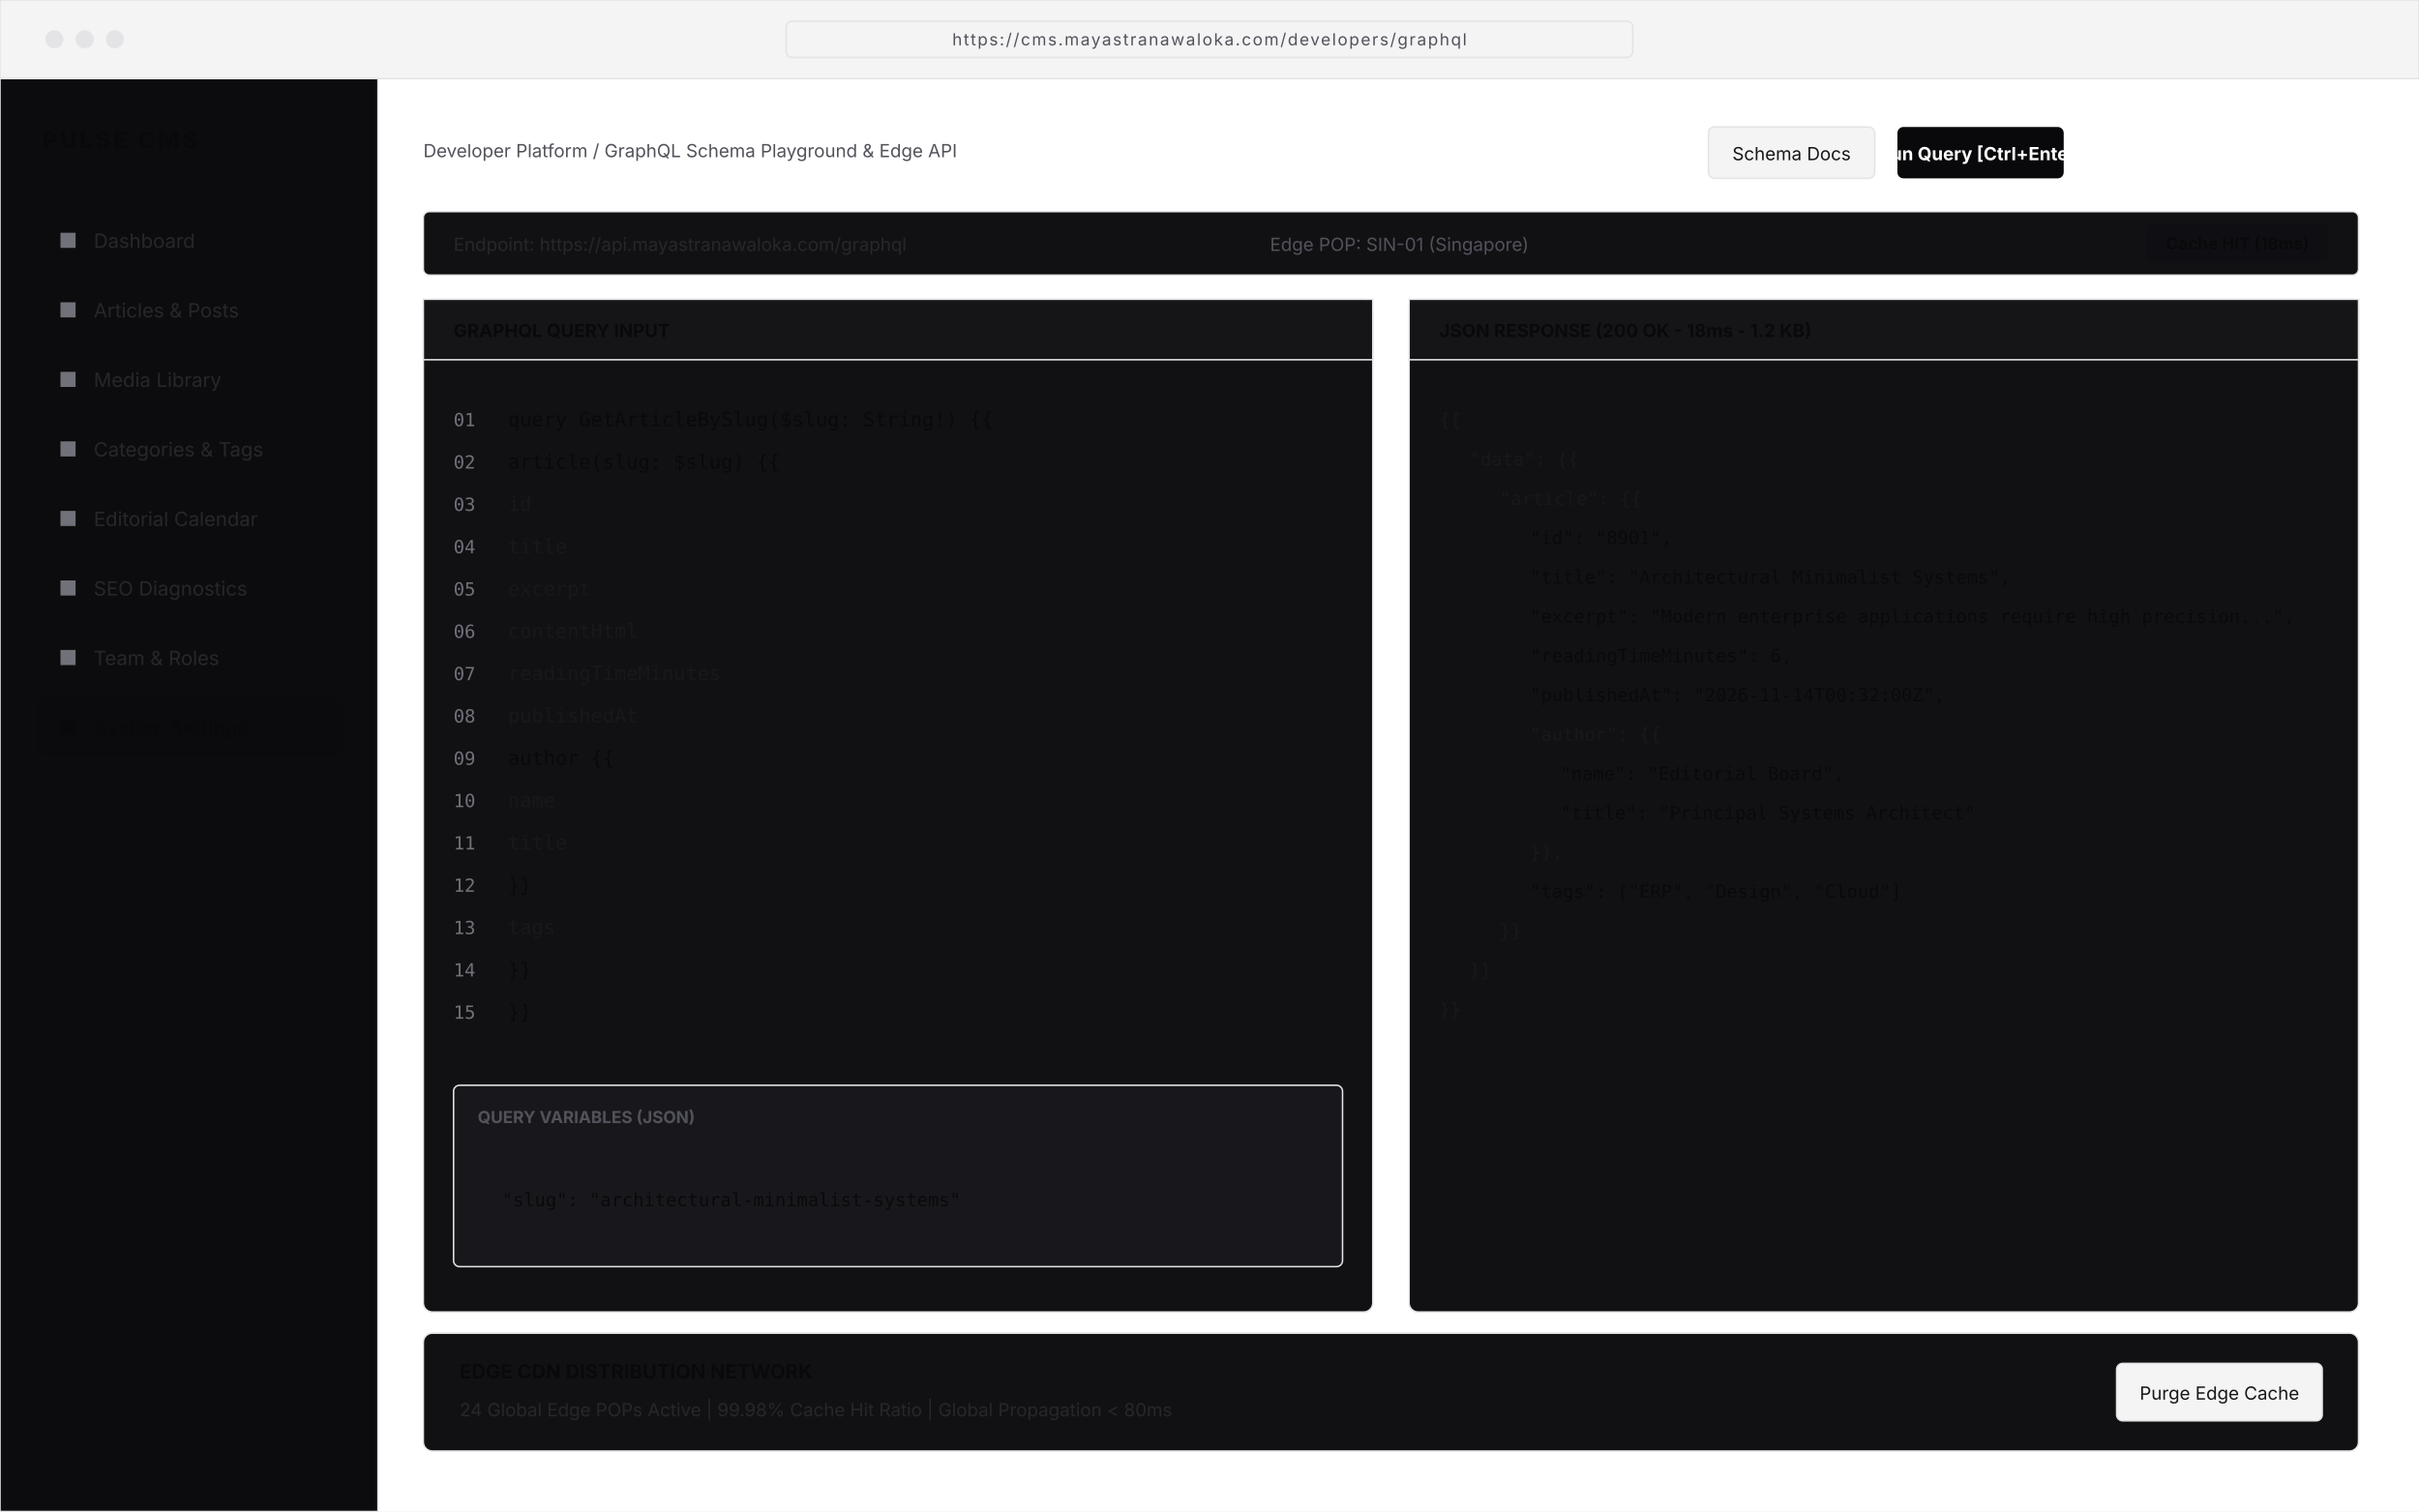
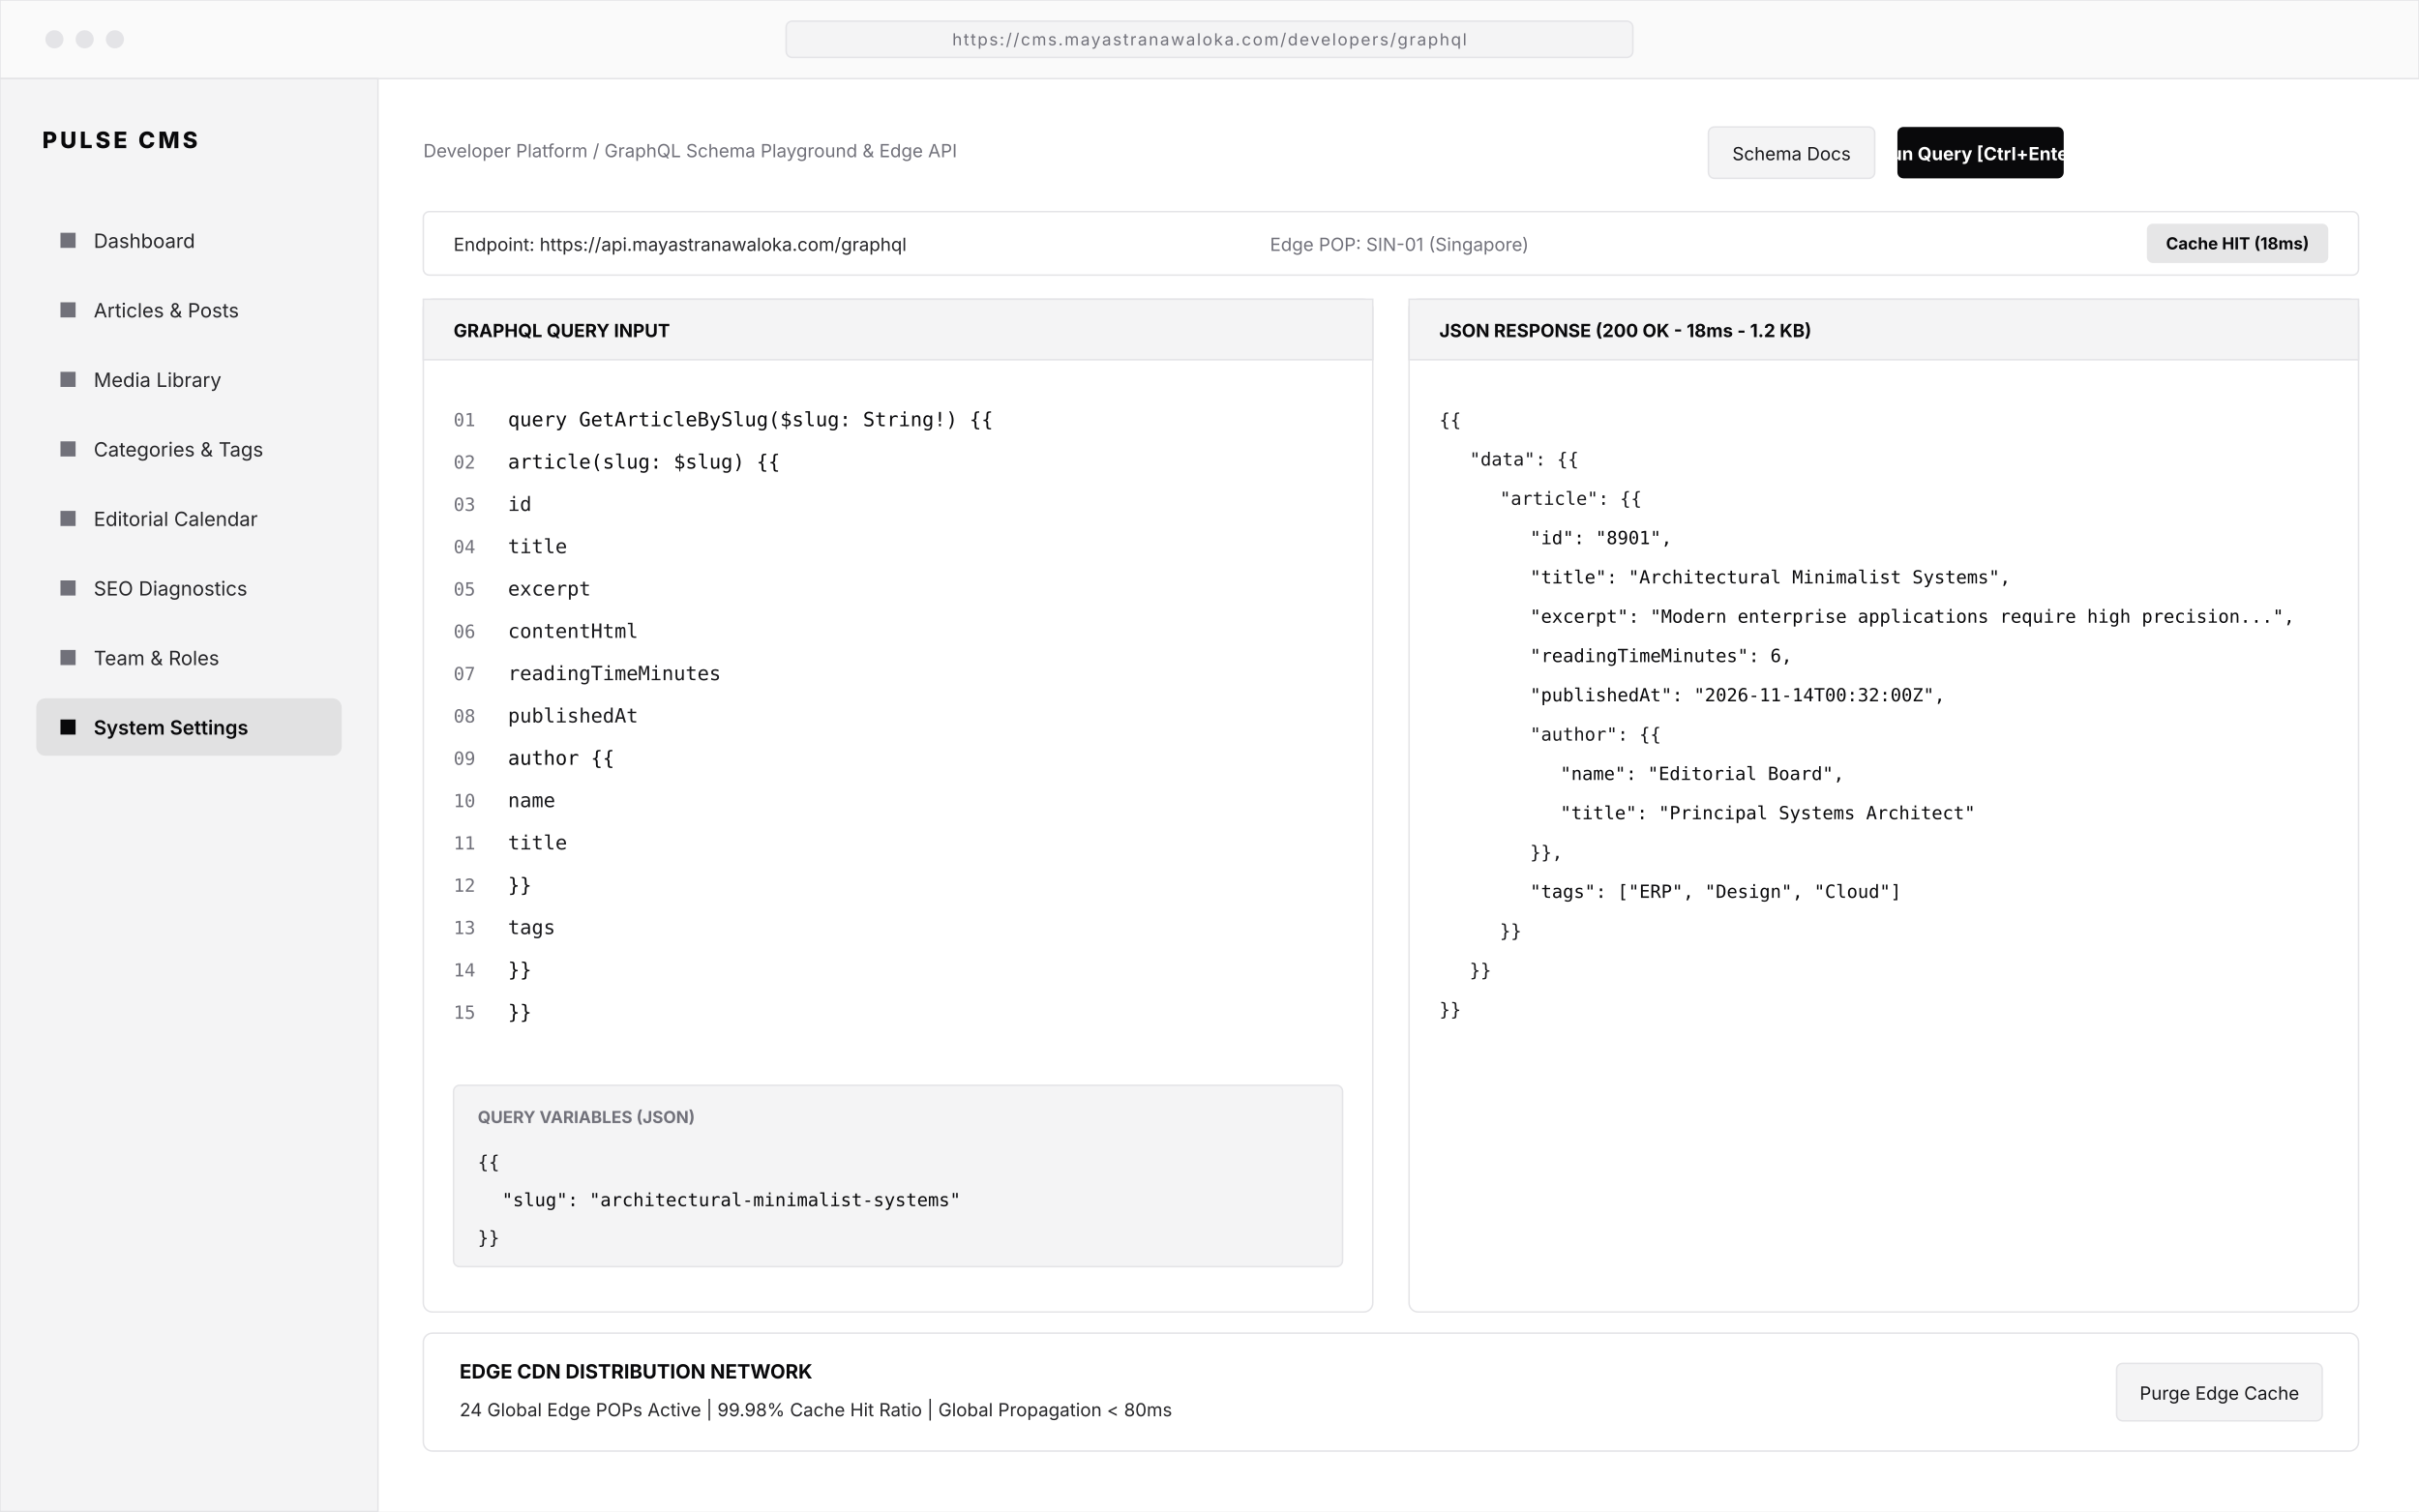
<svg xmlns="http://www.w3.org/2000/svg" viewBox="0 0 1600 1000" width="1600" height="1000" fill="none">
  <rect width="1600" height="1000" fill="#ffffff" />
-   <rect width="1600" height="52" fill="#f4f4f5" stroke="#e4e4e7" stroke-width="1" />
+   <rect width="1600" height="52" fill="#fafafa" stroke="#e4e4e7" stroke-width="1" />
  <circle cx="36" cy="26" r="6" fill="#e4e4e7" />
  <circle cx="56" cy="26" r="6" fill="#e4e4e7" />
  <circle cx="76" cy="26" r="6" fill="#e4e4e7" />
  <rect x="520" y="14" width="560" height="24" rx="4" fill="#f4f4f5" stroke="#e4e4e7" stroke-width="1" />
-   <text x="800" y="30" fill="#52525b" font-family="-apple-system, BlinkMacSystemFont, sans-serif" font-size="11" text-anchor="middle" letter-spacing="1">https://cms.mayastranawaloka.com/developers/graphql</text>
-   <rect x="0" y="52" width="250" height="948" fill="#0c0c0e" stroke="#e4e4e7" stroke-width="1" />
+   <text x="800" y="30" fill="#71717a" font-family="-apple-system, BlinkMacSystemFont, sans-serif" font-size="11" text-anchor="middle" letter-spacing="1">https://cms.mayastranawaloka.com/developers/graphql</text>
+   <rect x="0" y="52" width="250" height="948" fill="#f4f4f5" stroke="#e4e4e7" stroke-width="1" />
  <text x="28" y="98" fill="#09090b" font-family="-apple-system, BlinkMacSystemFont, sans-serif" font-size="15" font-weight="800" letter-spacing="2">PULSE CMS</text>
  <g transform="translate(24, 140)">
    <rect x="16" y="14" width="10" height="10" fill="#71717a" />
    <text x="38" y="24" fill="#27272a" font-family="-apple-system, BlinkMacSystemFont, sans-serif" font-size="13">Dashboard</text>
    <rect x="16" y="60" width="10" height="10" fill="#71717a" />
    <text x="38" y="70" fill="#27272a" font-family="-apple-system, BlinkMacSystemFont, sans-serif" font-size="13">Articles &amp; Posts</text>
    <rect x="16" y="106" width="10" height="10" fill="#71717a" />
    <text x="38" y="116" fill="#27272a" font-family="-apple-system, BlinkMacSystemFont, sans-serif" font-size="13">Media Library</text>
    <rect x="16" y="152" width="10" height="10" fill="#71717a" />
    <text x="38" y="162" fill="#27272a" font-family="-apple-system, BlinkMacSystemFont, sans-serif" font-size="13">Categories &amp; Tags</text>
    <rect x="16" y="198" width="10" height="10" fill="#71717a" />
    <text x="38" y="208" fill="#27272a" font-family="-apple-system, BlinkMacSystemFont, sans-serif" font-size="13">Editorial Calendar</text>
    <rect x="16" y="244" width="10" height="10" fill="#71717a" />
    <text x="38" y="254" fill="#27272a" font-family="-apple-system, BlinkMacSystemFont, sans-serif" font-size="13">SEO Diagnostics</text>
    <rect x="16" y="290" width="10" height="10" fill="#71717a" />
    <text x="38" y="300" fill="#27272a" font-family="-apple-system, BlinkMacSystemFont, sans-serif" font-size="13">Team &amp; Roles</text>
    <rect x="0" y="322" width="202" height="38" rx="6" fill="#09090b" fill-opacity="0.08" />
    <rect x="16" y="336" width="10" height="10" fill="#09090b" />
    <text x="38" y="346" fill="#09090b" font-family="-apple-system, BlinkMacSystemFont, sans-serif" font-size="13" font-weight="600">System Settings</text>
  </g>
  <g transform="translate(280, 80)">
-     <text x="0" y="24" fill="#52525b" font-family="-apple-system, BlinkMacSystemFont, sans-serif" font-size="12">Developer Platform / GraphQL Schema Playground &amp; Edge API</text>
+     <text x="0" y="24" fill="#71717a" font-family="-apple-system, BlinkMacSystemFont, sans-serif" font-size="12">Developer Platform / GraphQL Schema Playground &amp; Edge API</text>
    <rect x="850" y="4" width="110" height="34" rx="4" fill="#f4f4f5" stroke="#e4e4e7" stroke-width="1" />
    <text x="905" y="26" fill="#18181b" font-family="-apple-system, BlinkMacSystemFont, sans-serif" font-size="12" text-anchor="middle">Schema Docs</text>
    <rect x="975" y="4" width="110" height="34" rx="4" fill="#09090b" />
    <text x="1030" y="26" fill="#ffffff" font-family="-apple-system, BlinkMacSystemFont, sans-serif" font-size="12" font-weight="700" text-anchor="middle">Run Query [Ctrl+Enter]</text>
  </g>
  <g transform="translate(280, 140)">
-     <rect x="0" y="0" width="1280" height="42" rx="4" fill="#111114" stroke="#e4e4e7" stroke-width="1" />
+     <rect x="0" y="0" width="1280" height="42" rx="4" fill="#ffffff" stroke="#e4e4e7" stroke-width="1" />
    <text x="20" y="26" fill="#27272a" font-family="-apple-system, BlinkMacSystemFont, sans-serif" font-size="12">Endpoint: https://api.mayastranawaloka.com/graphql</text>
-     <text x="560" y="26" fill="#52525b" font-family="-apple-system, BlinkMacSystemFont, sans-serif" font-size="12">Edge POP: SIN-01 (Singapore)</text>
+     <text x="560" y="26" fill="#71717a" font-family="-apple-system, BlinkMacSystemFont, sans-serif" font-size="12">Edge POP: SIN-01 (Singapore)</text>
    <rect x="1140" y="8" width="120" height="26" rx="4" fill="#09090b" fill-opacity="0.1" />
    <text x="1200" y="25" fill="#09090b" font-family="-apple-system, BlinkMacSystemFont, sans-serif" font-size="11" font-weight="700" text-anchor="middle">Cache HIT (18ms)</text>
    <g transform="translate(0, 58)">
-       <rect x="0" y="0" width="628" height="670" rx="6" fill="#111114" stroke="#e4e4e7" stroke-width="1" />
-       <rect x="0" y="0" width="628" height="40" fill="#151518" stroke="#e4e4e7" stroke-width="1" />
+       <rect x="0" y="0" width="628" height="670" rx="6" fill="#ffffff" stroke="#e4e4e7" stroke-width="1" />
+       <rect x="0" y="0" width="628" height="40" fill="#f4f4f5" stroke="#e4e4e7" stroke-width="1" />
      <text x="20" y="25" fill="#09090b" font-family="-apple-system, BlinkMacSystemFont, sans-serif" font-size="12" font-weight="700">GRAPHQL QUERY INPUT</text>
      <g transform="translate(20, 60)">
        <text x="0" y="24" fill="#71717a" font-family="monospace" font-size="12">01</text>
        <text x="36" y="24" fill="#09090b" font-family="monospace" font-size="13">query GetArticleBySlug($slug: String!) {{</text>
        <text x="0" y="52" fill="#71717a" font-family="monospace" font-size="12">02</text>
        <text x="36" y="52" fill="#09090b" font-family="monospace" font-size="13">  article(slug: $slug) {{</text>
        <text x="0" y="80" fill="#71717a" font-family="monospace" font-size="12">03</text>
        <text x="36" y="80" fill="#18181b" font-family="monospace" font-size="13">    id</text>
        <text x="0" y="108" fill="#71717a" font-family="monospace" font-size="12">04</text>
        <text x="36" y="108" fill="#18181b" font-family="monospace" font-size="13">    title</text>
        <text x="0" y="136" fill="#71717a" font-family="monospace" font-size="12">05</text>
        <text x="36" y="136" fill="#18181b" font-family="monospace" font-size="13">    excerpt</text>
        <text x="0" y="164" fill="#71717a" font-family="monospace" font-size="12">06</text>
        <text x="36" y="164" fill="#18181b" font-family="monospace" font-size="13">    contentHtml</text>
        <text x="0" y="192" fill="#71717a" font-family="monospace" font-size="12">07</text>
        <text x="36" y="192" fill="#18181b" font-family="monospace" font-size="13">    readingTimeMinutes</text>
        <text x="0" y="220" fill="#71717a" font-family="monospace" font-size="12">08</text>
        <text x="36" y="220" fill="#18181b" font-family="monospace" font-size="13">    publishedAt</text>
        <text x="0" y="248" fill="#71717a" font-family="monospace" font-size="12">09</text>
        <text x="36" y="248" fill="#09090b" font-family="monospace" font-size="13">    author {{</text>
        <text x="0" y="276" fill="#71717a" font-family="monospace" font-size="12">10</text>
        <text x="36" y="276" fill="#18181b" font-family="monospace" font-size="13">      name</text>
        <text x="0" y="304" fill="#71717a" font-family="monospace" font-size="12">11</text>
        <text x="36" y="304" fill="#18181b" font-family="monospace" font-size="13">      title</text>
        <text x="0" y="332" fill="#71717a" font-family="monospace" font-size="12">12</text>
        <text x="36" y="332" fill="#09090b" font-family="monospace" font-size="13">    }}</text>
        <text x="0" y="360" fill="#71717a" font-family="monospace" font-size="12">13</text>
        <text x="36" y="360" fill="#18181b" font-family="monospace" font-size="13">    tags</text>
        <text x="0" y="388" fill="#71717a" font-family="monospace" font-size="12">14</text>
        <text x="36" y="388" fill="#09090b" font-family="monospace" font-size="13">  }}</text>
        <text x="0" y="416" fill="#71717a" font-family="monospace" font-size="12">15</text>
        <text x="36" y="416" fill="#09090b" font-family="monospace" font-size="13">}}</text>
      </g>
      <g transform="translate(20, 520)">
-         <rect x="0" y="0" width="588" height="120" rx="4" fill="#18181c" stroke="#e4e4e7" stroke-width="1" />
-         <text x="16" y="25" fill="#52525b" font-family="-apple-system, BlinkMacSystemFont, sans-serif" font-size="11" font-weight="700">QUERY VARIABLES (JSON)</text>
+         <rect x="0" y="0" width="588" height="120" rx="4" fill="#f4f4f5" stroke="#e4e4e7" stroke-width="1" />
+         <text x="16" y="25" fill="#71717a" font-family="-apple-system, BlinkMacSystemFont, sans-serif" font-size="11" font-weight="700">QUERY VARIABLES (JSON)</text>
        <text x="16" y="55" fill="#18181b" font-family="monospace" font-size="12">{{</text>
        <text x="32" y="80" fill="#09090b" font-family="monospace" font-size="12">"slug": "architectural-minimalist-systems"</text>
        <text x="16" y="105" fill="#18181b" font-family="monospace" font-size="12">}}</text>
      </g>
    </g>
    <g transform="translate(652, 58)">
-       <rect x="0" y="0" width="628" height="670" rx="6" fill="#111114" stroke="#e4e4e7" stroke-width="1" />
-       <rect x="0" y="0" width="628" height="40" fill="#151518" stroke="#e4e4e7" stroke-width="1" />
+       <rect x="0" y="0" width="628" height="670" rx="6" fill="#ffffff" stroke="#e4e4e7" stroke-width="1" />
+       <rect x="0" y="0" width="628" height="40" fill="#f4f4f5" stroke="#e4e4e7" stroke-width="1" />
      <text x="20" y="25" fill="#09090b" font-family="-apple-system, BlinkMacSystemFont, sans-serif" font-size="12" font-weight="700">JSON RESPONSE (200 OK - 18ms - 1.2 KB)</text>
      <g transform="translate(20, 60)">
        <text x="0" y="24" fill="#18181b" font-family="monospace" font-size="12">{{</text>
        <text x="20" y="50" fill="#18181b" font-family="monospace" font-size="12">  "data": {{</text>
        <text x="40" y="76" fill="#18181b" font-family="monospace" font-size="12">    "article": {{</text>
        <text x="60" y="102" fill="#09090b" font-family="monospace" font-size="12">      "id": "8901",</text>
        <text x="60" y="128" fill="#09090b" font-family="monospace" font-size="12">      "title": "Architectural Minimalist Systems",</text>
        <text x="60" y="154" fill="#09090b" font-family="monospace" font-size="12">      "excerpt": "Modern enterprise applications require high precision...",</text>
        <text x="60" y="180" fill="#09090b" font-family="monospace" font-size="12">      "readingTimeMinutes": 6,</text>
        <text x="60" y="206" fill="#09090b" font-family="monospace" font-size="12">      "publishedAt": "2026-11-14T00:32:00Z",</text>
        <text x="60" y="232" fill="#18181b" font-family="monospace" font-size="12">      "author": {{</text>
        <text x="80" y="258" fill="#09090b" font-family="monospace" font-size="12">        "name": "Editorial Board",</text>
        <text x="80" y="284" fill="#09090b" font-family="monospace" font-size="12">        "title": "Principal Systems Architect"</text>
        <text x="60" y="310" fill="#18181b" font-family="monospace" font-size="12">      }},</text>
        <text x="60" y="336" fill="#09090b" font-family="monospace" font-size="12">      "tags": ["ERP", "Design", "Cloud"]</text>
        <text x="40" y="362" fill="#18181b" font-family="monospace" font-size="12">    }}</text>
        <text x="20" y="388" fill="#18181b" font-family="monospace" font-size="12">  }}</text>
        <text x="0" y="414" fill="#18181b" font-family="monospace" font-size="12">}}</text>
      </g>
    </g>
    <g transform="translate(0, 742)">
-       <rect x="0" y="0" width="1280" height="78" rx="6" fill="#111114" stroke="#e4e4e7" stroke-width="1" />
+       <rect x="0" y="0" width="1280" height="78" rx="6" fill="#ffffff" stroke="#e4e4e7" stroke-width="1" />
      <text x="24" y="30" fill="#09090b" font-family="-apple-system, BlinkMacSystemFont, sans-serif" font-size="13" font-weight="700">EDGE CDN DISTRIBUTION NETWORK</text>
      <text x="24" y="55" fill="#27272a" font-family="-apple-system, BlinkMacSystemFont, sans-serif" font-size="12">24 Global Edge POPs Active | 99.98% Cache Hit Ratio | Global Propagation &lt; 80ms</text>
      <rect x="1120" y="20" width="136" height="38" rx="4" fill="#f4f4f5" stroke="#e4e4e7" stroke-width="1" />
      <text x="1188" y="44" fill="#18181b" font-family="-apple-system, BlinkMacSystemFont, sans-serif" font-size="12" text-anchor="middle">Purge Edge Cache</text>
    </g>
  </g>
</svg>
